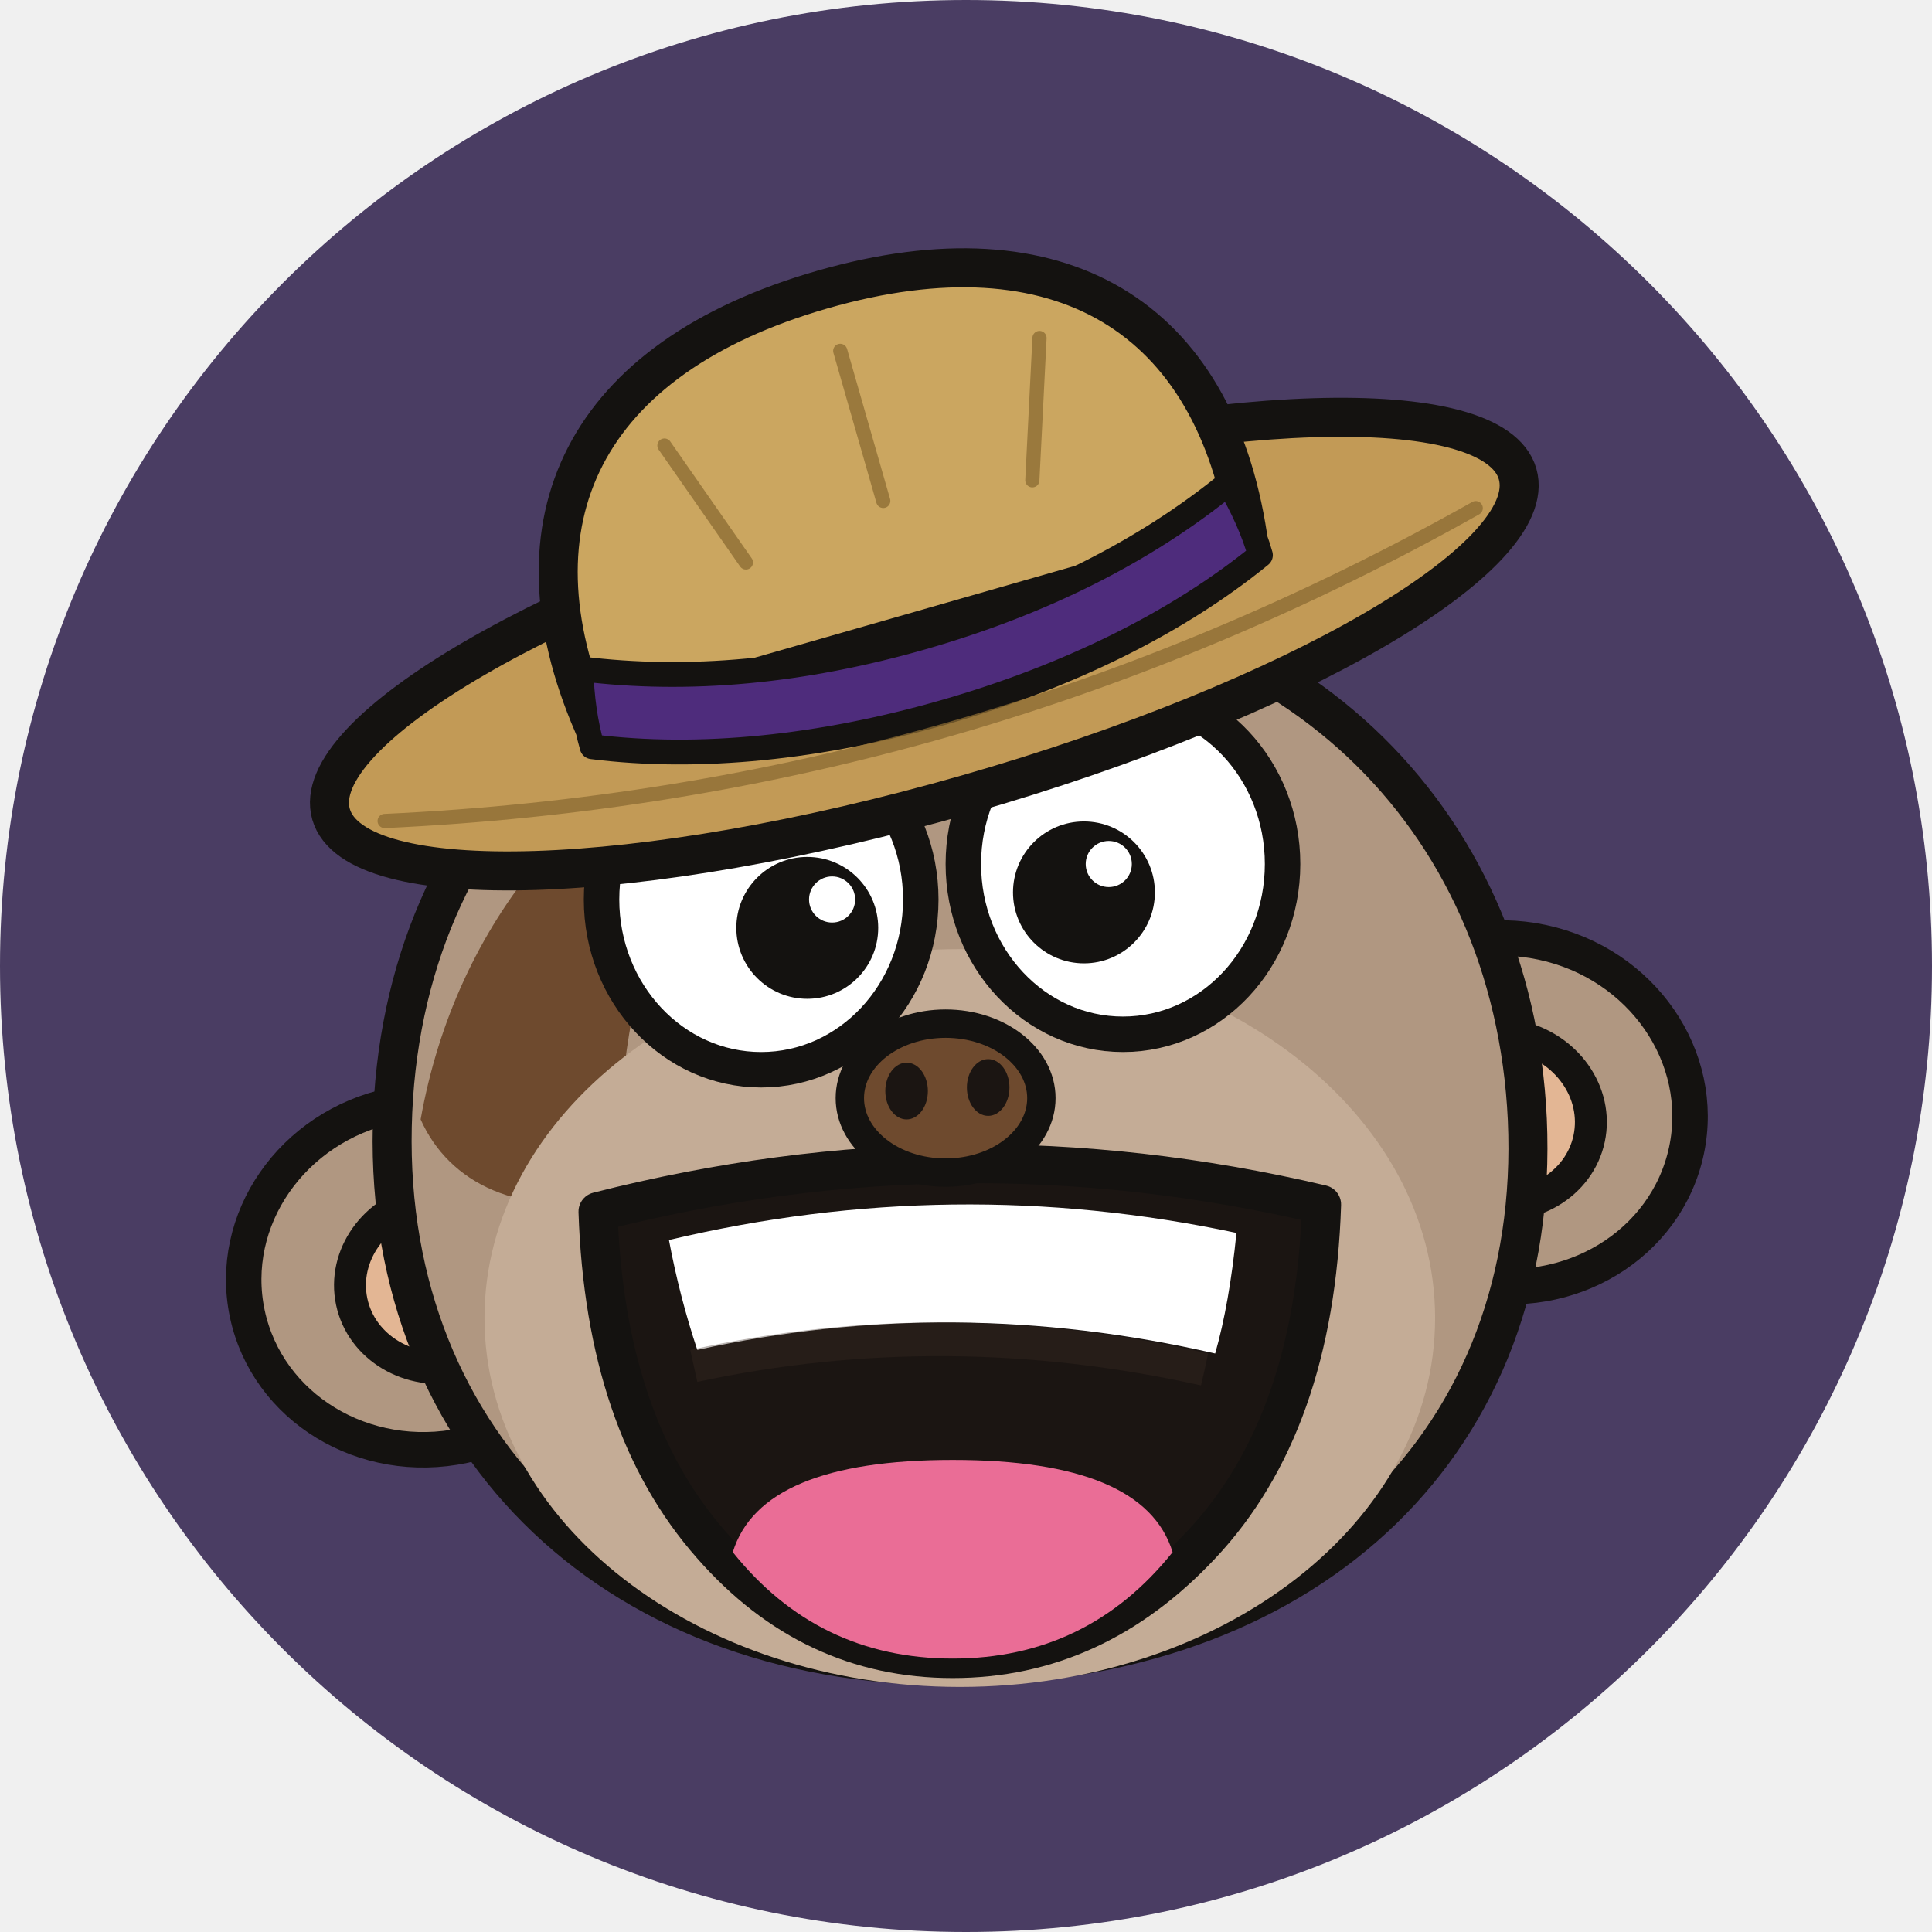
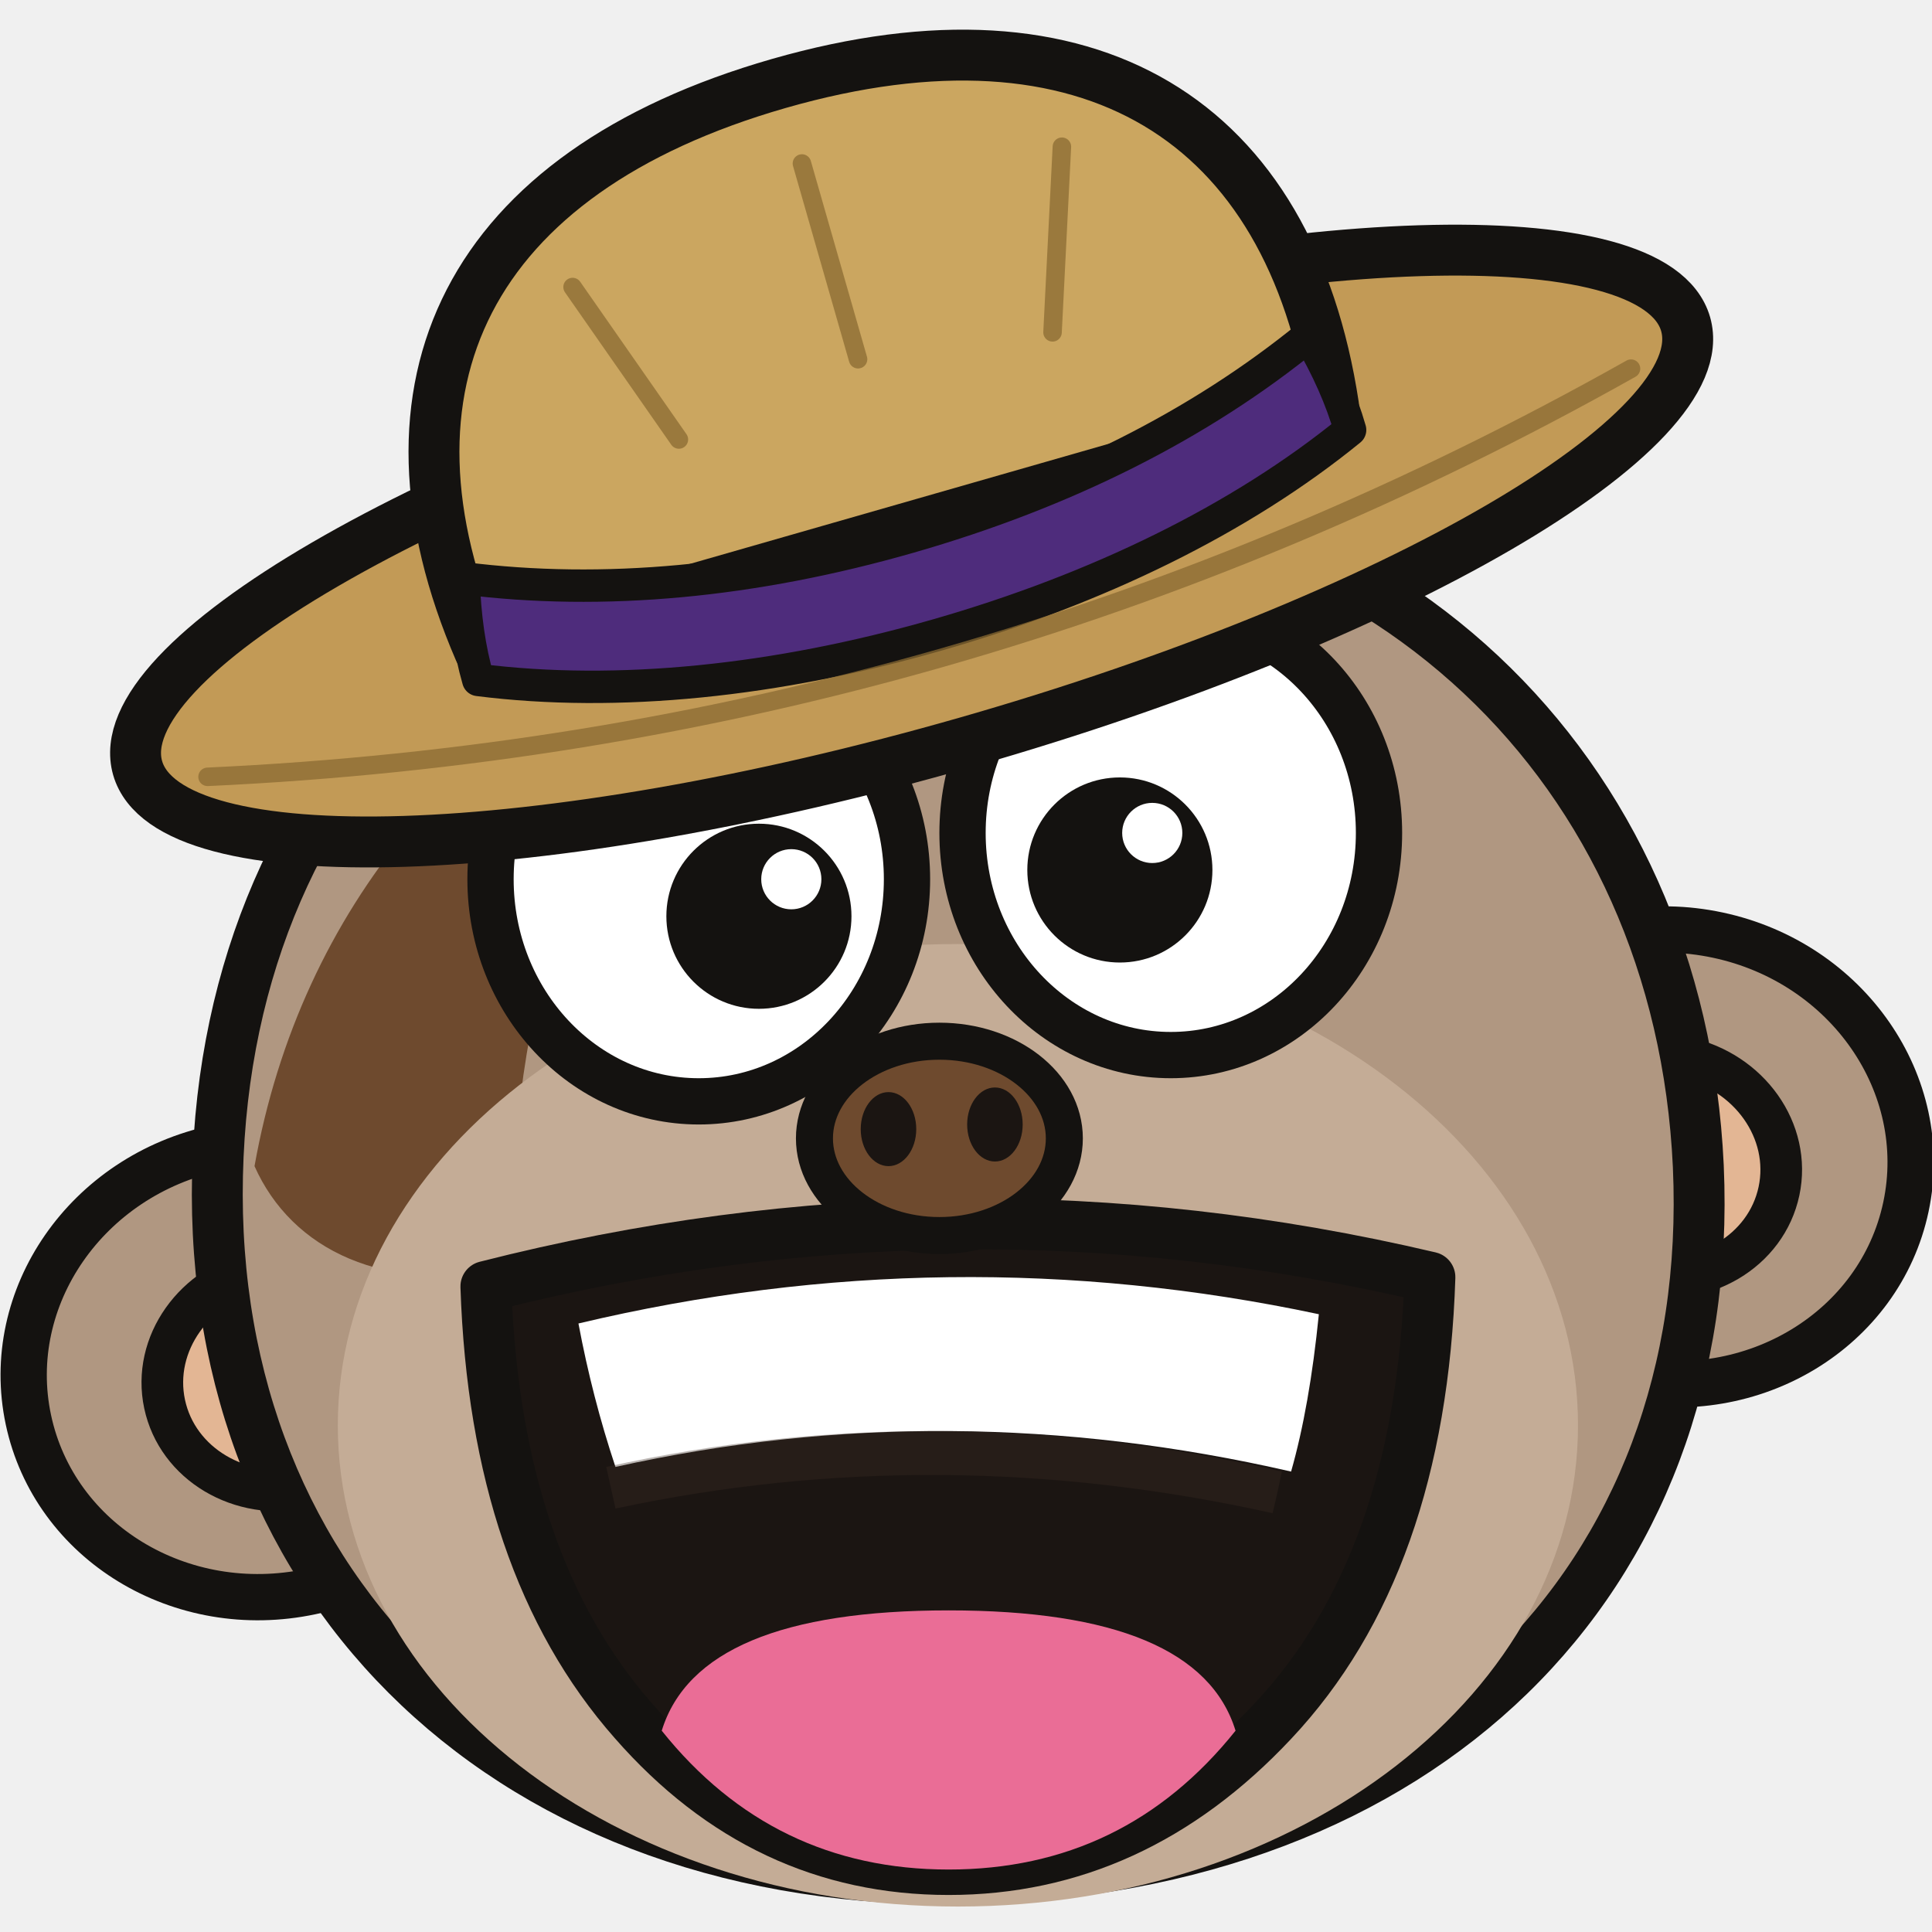
- <svg xmlns="http://www.w3.org/2000/svg" viewBox="0 0 512 512" width="512" height="512" role="img" aria-label="Durable Life Skills monkey mascot">
-   <circle cx="256" cy="256" r="256" fill="#4A3D63" />
-   <g transform="translate(256 256) scale(0.94) translate(-259.75 -256.75)">
-     <g id="monkey" stroke="#141210" stroke-linejoin="round" stroke-linecap="round">
-       <ellipse cx="108" cy="344" rx="52" ry="49" fill="#B09781" stroke-width="10" transform="rotate(-12 108 344)" />
-       <ellipse cx="112" cy="346" rx="26" ry="24" fill="#E3B694" stroke-width="9" transform="rotate(-12 112 346)" />
-       <ellipse cx="412" cy="298" rx="52" ry="49" fill="#B09781" stroke-width="10" transform="rotate(12 412 298)" />
-       <ellipse cx="410" cy="300" rx="26" ry="24" fill="#E3B694" stroke-width="9" transform="rotate(12 410 300)" />
-       <path fill="#B09781" stroke-width="11" d="M258 152 c92 0 156 62 160 148 c4 90 -60 152 -158 154 c-98 2 -164 -62 -162 -152 C100 212 166 152 258 152 Z" />
-       <path fill="#6E4A2E" stroke="none" d="M106 300 c10 -56 46 -98 98 -120 c-30 44 -44 92 -42 142 c-28 6 -48 -4 -56 -22 Z" />
-       <ellipse cx="258" cy="356" rx="134" ry="104" fill="#C4AC96" stroke="none" />
-       <path fill="#1B1512" stroke-width="11" d="M156 326 q102 -26 204 -2 q-2 62 -34 96 q-30 32 -70 32 q-40 0 -68 -32 q-30 -34 -32 -94 Z" />
-       <path fill="#FFFFFF" stroke="none" d="M176 334 q80 -19 160 -2 q-2 20 -6 34 q-74 -17 -146 -1 q-5 -15 -8 -31 Z" />
-       <path fill="#3A2A22" stroke="none" opacity=".35" d="M182 365 q72 -16 146 1 q-1 5 -2 9 q-72 -16 -142 -1 Z" />
-       <path fill="#EA6D96" stroke="none" d="M256 396 q54 0 62 26 q-24 30 -62 30 q-38 0 -62 -30 q8 -26 62 -26 Z" />
-       <ellipse cx="254" cy="294" rx="27" ry="21" fill="#6E4A2E" stroke-width="8" />
-       <ellipse cx="243" cy="292" rx="6" ry="8" fill="#1B1512" stroke="none" />
-       <ellipse cx="266" cy="291" rx="6" ry="8" fill="#1B1512" stroke="none" />
-       <ellipse cx="202" cy="238" rx="45" ry="48" fill="#FFFFFF" stroke-width="10" />
-       <ellipse cx="304" cy="228" rx="45" ry="48" fill="#FFFFFF" stroke-width="10" />
-       <circle cx="215" cy="246" r="20" fill="#141210" stroke="none" />
-       <circle cx="293" cy="236" r="20" fill="#141210" stroke="none" />
-       <circle cx="222" cy="238" r="6.5" fill="#FFFFFF" stroke="none" />
-       <circle cx="300" cy="228" r="6.5" fill="#FFFFFF" stroke="none" />
-       <g transform="rotate(-16 248 166)">
-         <ellipse cx="248" cy="166" rx="174" ry="44" fill="#C29A56" stroke-width="11" />
-         <path fill="#CBA660" stroke-width="11" d="M152 162 c-8 -62 26 -100 96 -100 c70 0 104 38 96 100 Z" />
-         <path fill="#4E2C7C" stroke-width="7" d="M153 146 c28 12 60 18 95 18 c35 0 67 -6 95 -18 c2 8 3 15 3 22 c-28 12 -62 18 -98 18 c-36 0 -70 -6 -98 -18 c0 -7 1 -14 3 -22 Z" />
-         <g stroke="#8A6A32" stroke-width="4" fill="none" opacity=".75">
-           <path d="M248 124 v-44" />
-           <path d="M206 130 l-13 -38" />
-           <path d="M290 130 l13 -38" />
-           <path d="M88 172 q160 38 320 0" />
-         </g>
+ <svg xmlns="http://www.w3.org/2000/svg" viewBox="51 54 417.5 405.5" width="418" height="418" role="img" aria-label="Durable Life Skills monkey mascot">
+   <g id="monkey" stroke="#141210" stroke-linejoin="round" stroke-linecap="round">
+     <ellipse cx="108" cy="344" rx="52" ry="49" fill="#B09781" stroke-width="10" transform="rotate(-12 108 344)" />
+     <ellipse cx="112" cy="346" rx="26" ry="24" fill="#E3B694" stroke-width="9" transform="rotate(-12 112 346)" />
+     <ellipse cx="412" cy="298" rx="52" ry="49" fill="#B09781" stroke-width="10" transform="rotate(12 412 298)" />
+     <ellipse cx="410" cy="300" rx="26" ry="24" fill="#E3B694" stroke-width="9" transform="rotate(12 410 300)" />
+     <path fill="#B09781" stroke-width="11" d="M258 152 c92 0 156 62 160 148 c4 90 -60 152 -158 154 c-98 2 -164 -62 -162 -152 C100 212 166 152 258 152 Z" />
+     <path fill="#6E4A2E" stroke="none" d="M106 300 c10 -56 46 -98 98 -120 c-30 44 -44 92 -42 142 c-28 6 -48 -4 -56 -22 Z" />
+     <ellipse cx="258" cy="356" rx="134" ry="104" fill="#C4AC96" stroke="none" />
+     <path fill="#1B1512" stroke-width="11" d="M156 326 q102 -26 204 -2 q-2 62 -34 96 q-30 32 -70 32 q-40 0 -68 -32 q-30 -34 -32 -94 Z" />
+     <path fill="#FFFFFF" stroke="none" d="M176 334 q80 -19 160 -2 q-2 20 -6 34 q-74 -17 -146 -1 q-5 -15 -8 -31 Z" />
+     <path fill="#3A2A22" stroke="none" opacity=".35" d="M182 365 q72 -16 146 1 q-1 5 -2 9 q-72 -16 -142 -1 Z" />
+     <path fill="#EA6D96" stroke="none" d="M256 396 q54 0 62 26 q-24 30 -62 30 q-38 0 -62 -30 q8 -26 62 -26 Z" />
+     <ellipse cx="254" cy="294" rx="27" ry="21" fill="#6E4A2E" stroke-width="8" />
+     <ellipse cx="243" cy="292" rx="6" ry="8" fill="#1B1512" stroke="none" />
+     <ellipse cx="266" cy="291" rx="6" ry="8" fill="#1B1512" stroke="none" />
+     <ellipse cx="202" cy="238" rx="45" ry="48" fill="#FFFFFF" stroke-width="10" />
+     <ellipse cx="304" cy="228" rx="45" ry="48" fill="#FFFFFF" stroke-width="10" />
+     <circle cx="215" cy="246" r="20" fill="#141210" stroke="none" />
+     <circle cx="293" cy="236" r="20" fill="#141210" stroke="none" />
+     <circle cx="222" cy="238" r="6.5" fill="#FFFFFF" stroke="none" />
+     <circle cx="300" cy="228" r="6.5" fill="#FFFFFF" stroke="none" />
+     <g transform="rotate(-16 248 166)">
+       <ellipse cx="248" cy="166" rx="174" ry="44" fill="#C29A56" stroke-width="11" />
+       <path fill="#CBA660" stroke-width="11" d="M152 162 c-8 -62 26 -100 96 -100 c70 0 104 38 96 100 Z" />
+       <path fill="#4E2C7C" stroke-width="7" d="M153 146 c28 12 60 18 95 18 c35 0 67 -6 95 -18 c2 8 3 15 3 22 c-28 12 -62 18 -98 18 c-36 0 -70 -6 -98 -18 c0 -7 1 -14 3 -22 Z" />
+       <g stroke="#8A6A32" stroke-width="4" fill="none" opacity=".75">
+         <path d="M248 124 v-44" />
+         <path d="M206 130 l-13 -38" />
+         <path d="M290 130 l13 -38" />
+         <path d="M88 172 q160 38 320 0" />
      </g>
    </g>
  </g>
</svg>
